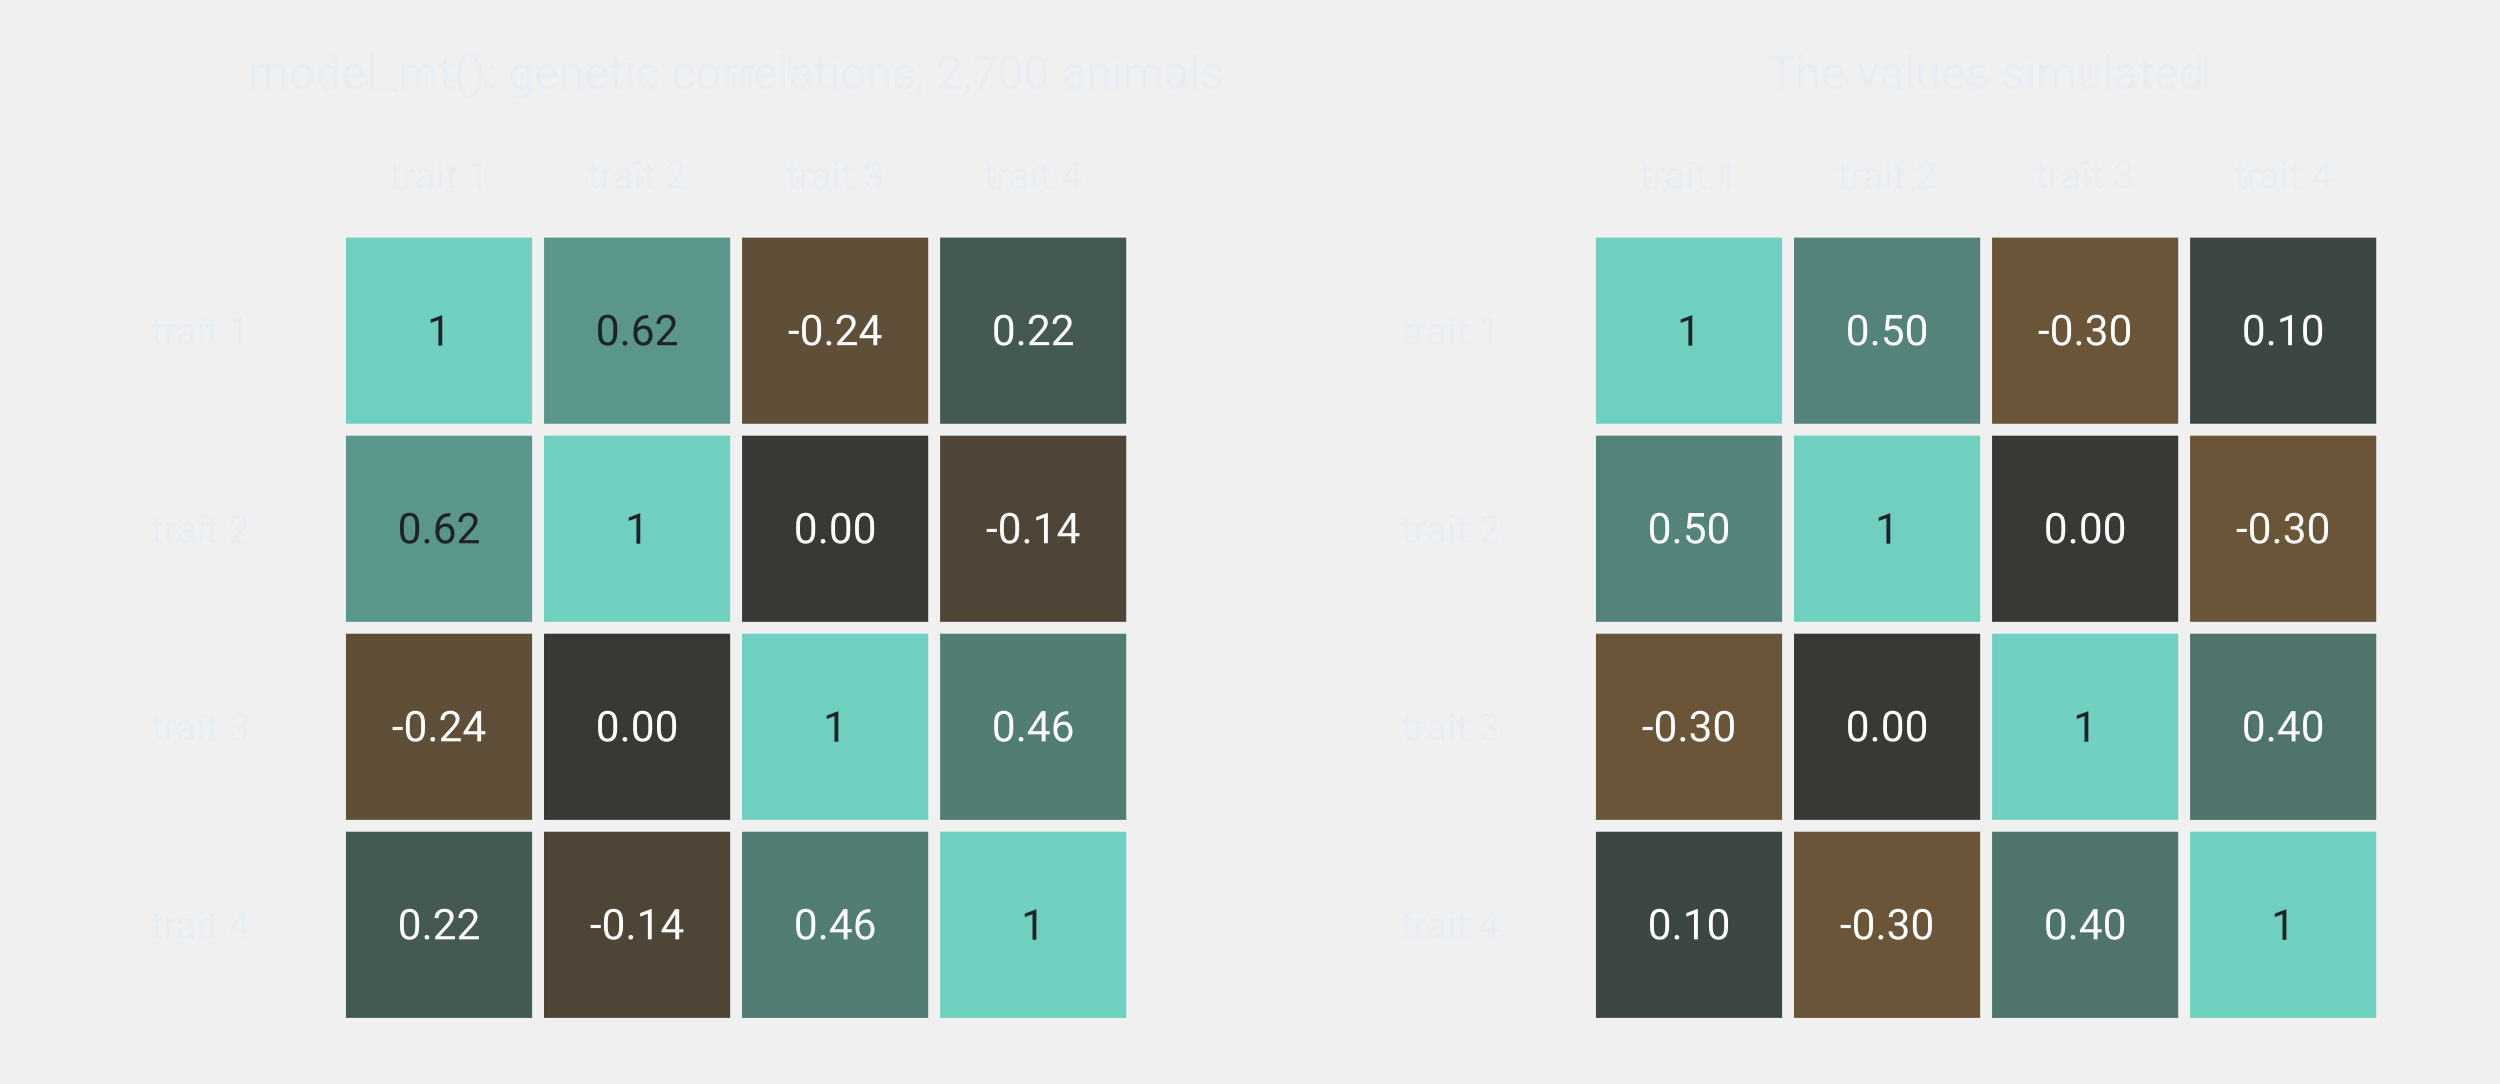
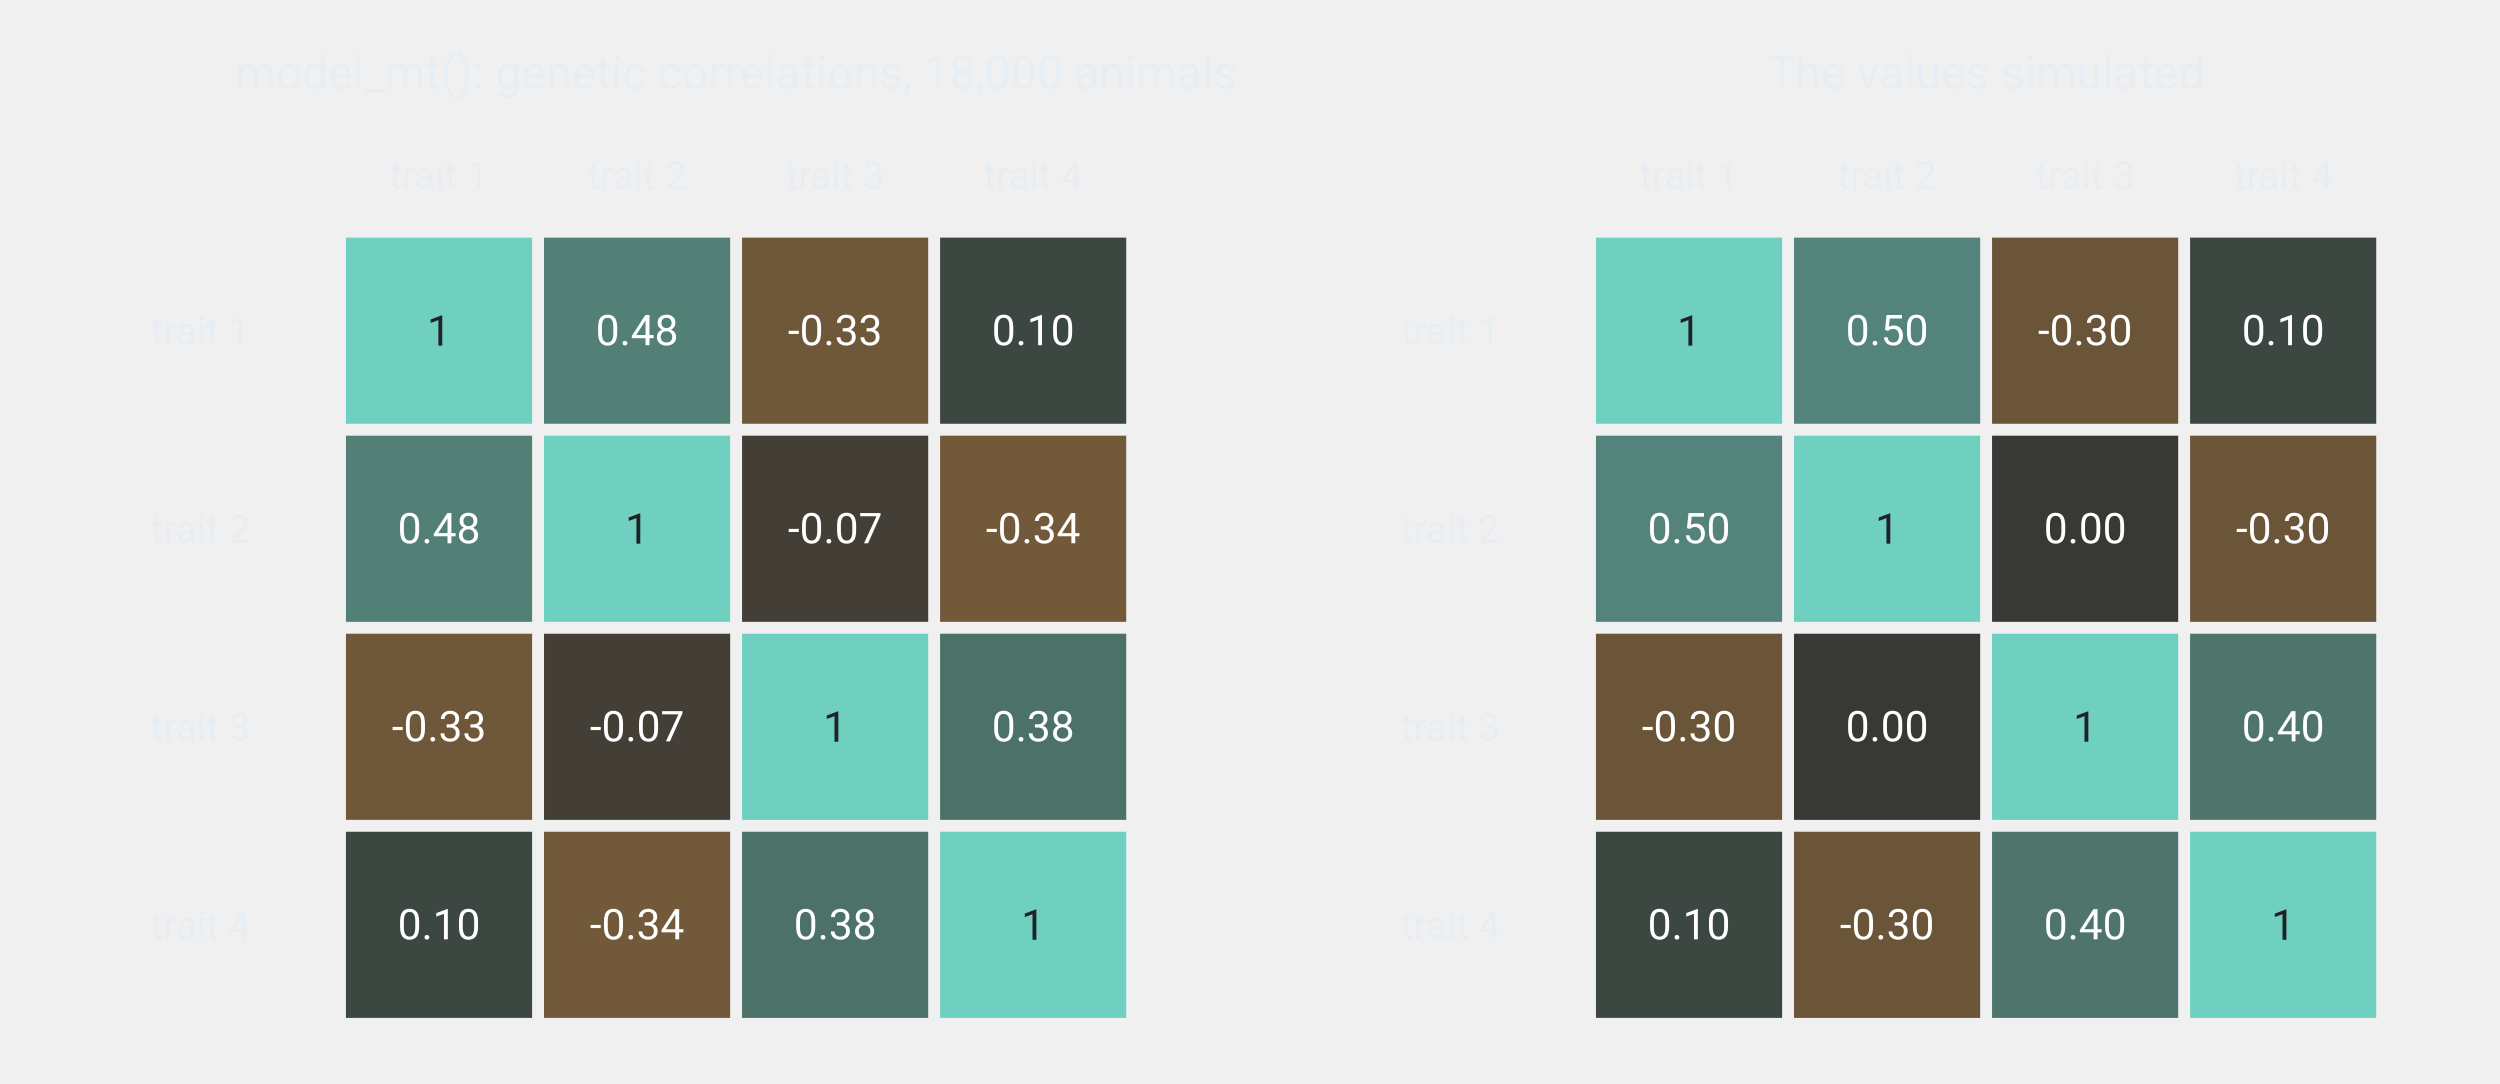
<svg xmlns="http://www.w3.org/2000/svg" width="648pt" height="280.8pt" viewBox="0 0 648 280.8" font-family="Roboto, &quot;Helvetica Neue&quot;, Arial, sans-serif">
  <style>text { white-space: pre; }</style>
  <defs>
    <clipPath id="c1">
      <rect x="0" y="0" width="324" height="280.8" />
    </clipPath>
    <clipPath id="c2">
      <rect x="64.8" y="51.84" width="252" height="221.76" />
    </clipPath>
    <clipPath id="c3">
      <rect x="388.8" y="51.84" width="252" height="221.76" />
    </clipPath>
    <clipPath id="c4">
      <rect x="324" y="0" width="324" height="280.8" />
    </clipPath>
  </defs>
  <g clip-path="url(#c2)">
    <path fill="#6fd0c0" d="M89.67 61.59h48.25v48.25h-48.25Z" />
    <text fill="#1f2328" font-size="11" x="113.8" y="89.59" text-anchor="middle">1</text>
-     <path fill="#5a968b" d="M141.01 61.59h48.25v48.25h-48.25Z" />
-     <text fill="#1f2328" font-size="11" x="165.13" y="89.48" text-anchor="middle">0.62</text>
-     <path fill="#604f38" d="M192.34 61.59h48.25v48.25h-48.25Z" />
-     <text fill="#ffffff" font-size="11" x="216.47" y="89.48" text-anchor="middle">-0.24</text>
-     <path fill="#445953" d="M243.67 61.59h48.25v48.25h-48.25Z" />
-     <text fill="#ffffff" font-size="11" x="267.8" y="89.48" text-anchor="middle">0.22</text>
-     <path fill="#5a968b" d="M89.67 112.93h48.25v48.25h-48.25Z" />
-     <text fill="#1f2328" font-size="11" x="113.8" y="140.82" text-anchor="middle">0.62</text>
+     <path fill="#528077" d="M141.01 61.59h48.25v48.25h-48.25Z" />
+     <text fill="#ffffff" font-size="11" x="165.13" y="89.48" text-anchor="middle">0.48</text>
+     <path fill="#6f583a" d="M192.34 61.59h48.25v48.25h-48.25Z" />
+     <text fill="#ffffff" font-size="11" x="216.47" y="89.48" text-anchor="middle">-0.33</text>
+     <path fill="#3d4742" d="M243.67 61.59h48.25v48.25h-48.25Z" />
+     <text fill="#ffffff" font-size="11" x="267.8" y="89.48" text-anchor="middle">0.10</text>
+     <path fill="#528077" d="M89.67 112.93h48.25v48.25h-48.25Z" />
+     <text fill="#ffffff" font-size="11" x="113.8" y="140.82" text-anchor="middle">0.48</text>
    <path fill="#6fd0c0" d="M141.01 112.93h48.25v48.25h-48.25Z" />
    <text fill="#1f2328" font-size="11" x="165.13" y="140.92" text-anchor="middle">1</text>
-     <path fill="#383835" d="M192.34 112.93h48.25v48.25h-48.25Z" />
-     <text fill="#ffffff" font-size="11" x="216.47" y="140.82" text-anchor="middle">0.00</text>
-     <path fill="#4f4537" d="M243.67 112.93h48.25v48.25h-48.25Z" />
-     <text fill="#ffffff" font-size="11" x="267.8" y="140.82" text-anchor="middle">-0.14</text>
-     <path fill="#604f38" d="M89.67 164.26h48.25v48.25h-48.25Z" />
-     <text fill="#ffffff" font-size="11" x="113.8" y="192.15" text-anchor="middle">-0.24</text>
-     <path fill="#383835" d="M141.01 164.26h48.25v48.25h-48.25Z" />
-     <text fill="#ffffff" font-size="11" x="165.13" y="192.15" text-anchor="middle">0.00</text>
+     <path fill="#433e36" d="M192.34 112.93h48.25v48.25h-48.25Z" />
+     <text fill="#ffffff" font-size="11" x="216.47" y="140.82" text-anchor="middle">-0.07</text>
+     <path fill="#71593a" d="M243.67 112.93h48.25v48.25h-48.25Z" />
+     <text fill="#ffffff" font-size="11" x="267.8" y="140.82" text-anchor="middle">-0.34</text>
+     <path fill="#6f583a" d="M89.67 164.26h48.25v48.25h-48.25Z" />
+     <text fill="#ffffff" font-size="11" x="113.8" y="192.15" text-anchor="middle">-0.33</text>
+     <path fill="#433e36" d="M141.01 164.26h48.25v48.25h-48.25Z" />
+     <text fill="#ffffff" font-size="11" x="165.13" y="192.15" text-anchor="middle">-0.07</text>
    <path fill="#6fd0c0" d="M192.34 164.26h48.25v48.25h-48.25Z" />
    <text fill="#1f2328" font-size="11" x="216.47" y="192.25" text-anchor="middle">1</text>
-     <path fill="#517d74" d="M243.67 164.26h48.25v48.25h-48.25Z" />
-     <text fill="#ffffff" font-size="11" x="267.8" y="192.15" text-anchor="middle">0.46</text>
-     <path fill="#445953" d="M89.67 215.59h48.25v48.25h-48.25Z" />
-     <text fill="#ffffff" font-size="11" x="113.8" y="243.48" text-anchor="middle">0.22</text>
-     <path fill="#4f4537" d="M141.01 215.59h48.25v48.25h-48.25Z" />
-     <text fill="#ffffff" font-size="11" x="165.13" y="243.48" text-anchor="middle">-0.14</text>
-     <path fill="#517d74" d="M192.34 215.59h48.25v48.25h-48.25Z" />
-     <text fill="#ffffff" font-size="11" x="216.47" y="243.48" text-anchor="middle">0.46</text>
+     <path fill="#4c7169" d="M243.67 164.26h48.25v48.25h-48.25Z" />
+     <text fill="#ffffff" font-size="11" x="267.8" y="192.15" text-anchor="middle">0.38</text>
+     <path fill="#3d4742" d="M89.67 215.59h48.25v48.25h-48.25Z" />
+     <text fill="#ffffff" font-size="11" x="113.8" y="243.48" text-anchor="middle">0.10</text>
+     <path fill="#71593a" d="M141.01 215.59h48.25v48.25h-48.25Z" />
+     <text fill="#ffffff" font-size="11" x="165.13" y="243.48" text-anchor="middle">-0.34</text>
+     <path fill="#4c7169" d="M192.34 215.59h48.25v48.25h-48.25Z" />
+     <text fill="#ffffff" font-size="11" x="216.47" y="243.48" text-anchor="middle">0.38</text>
    <path fill="#6fd0c0" d="M243.67 215.59h48.25v48.25h-48.25Z" />
    <text fill="#1f2328" font-size="11" x="267.8" y="243.59" text-anchor="middle">1</text>
  </g>
  <g fill="#e6edf3" font-size="10">
    <text x="113.8" y="48.96" text-anchor="middle">trait 1</text>
    <text x="165.13" y="48.96" text-anchor="middle">trait 2</text>
    <text x="216.47" y="48.96" text-anchor="middle">trait 3</text>
    <text x="267.8" y="48.96" text-anchor="middle">trait 4</text>
    <text x="64.8" y="243.31" text-anchor="end">trait 4</text>
    <text x="64.8" y="191.98" text-anchor="end">trait 3</text>
    <text x="64.8" y="140.64" text-anchor="end">trait 2</text>
    <text x="64.8" y="89.31" text-anchor="end">trait 1</text>
  </g>
  <g clip-path="url(#c1)">
-     <text fill="#e6edf3" font-size="12" x="190.8" y="23.04" text-anchor="middle">model_mt(): genetic correlations, 2,700 animals</text>
+     <text fill="#e6edf3" font-size="12" x="190.8" y="23.04" text-anchor="middle">model_mt(): genetic correlations, 18,000 animals</text>
  </g>
  <g clip-path="url(#c3)">
    <path fill="#6fd0c0" d="M413.67 61.59h48.25v48.25h-48.25Z" />
    <text fill="#1f2328" font-size="11" x="437.8" y="89.59" text-anchor="middle">1</text>
    <path fill="#53837a" d="M465.01 61.59h48.25v48.25h-48.25Z" />
    <text fill="#ffffff" font-size="11" x="489.13" y="89.48" text-anchor="middle">0.50</text>
    <path fill="#6a5539" d="M516.34 61.59h48.25v48.25h-48.25Z" />
    <text fill="#ffffff" font-size="11" x="540.47" y="89.48" text-anchor="middle">-0.30</text>
    <path fill="#3d4742" d="M567.67 61.59h48.25v48.25h-48.25Z" />
    <text fill="#ffffff" font-size="11" x="591.8" y="89.48" text-anchor="middle">0.10</text>
    <path fill="#53837a" d="M413.67 112.93h48.25v48.25h-48.25Z" />
    <text fill="#ffffff" font-size="11" x="437.8" y="140.82" text-anchor="middle">0.50</text>
    <path fill="#6fd0c0" d="M465.01 112.93h48.25v48.25h-48.25Z" />
    <text fill="#1f2328" font-size="11" x="489.13" y="140.92" text-anchor="middle">1</text>
    <path fill="#383835" d="M516.34 112.93h48.25v48.25h-48.25Z" />
    <text fill="#ffffff" font-size="11" x="540.47" y="140.82" text-anchor="middle">0.00</text>
    <path fill="#6a5539" d="M567.67 112.93h48.25v48.25h-48.25Z" />
    <text fill="#ffffff" font-size="11" x="591.8" y="140.82" text-anchor="middle">-0.30</text>
    <path fill="#6a5539" d="M413.67 164.26h48.25v48.25h-48.25Z" />
    <text fill="#ffffff" font-size="11" x="437.8" y="192.15" text-anchor="middle">-0.30</text>
    <path fill="#383835" d="M465.01 164.26h48.25v48.25h-48.25Z" />
    <text fill="#ffffff" font-size="11" x="489.13" y="192.15" text-anchor="middle">0.00</text>
    <path fill="#6fd0c0" d="M516.34 164.26h48.25v48.25h-48.25Z" />
    <text fill="#1f2328" font-size="11" x="540.47" y="192.25" text-anchor="middle">1</text>
    <path fill="#4e746c" d="M567.67 164.26h48.25v48.25h-48.25Z" />
    <text fill="#ffffff" font-size="11" x="591.8" y="192.15" text-anchor="middle">0.40</text>
    <path fill="#3d4742" d="M413.67 215.59h48.25v48.25h-48.25Z" />
    <text fill="#ffffff" font-size="11" x="437.8" y="243.48" text-anchor="middle">0.10</text>
    <path fill="#6a5539" d="M465.01 215.59h48.25v48.25h-48.25Z" />
    <text fill="#ffffff" font-size="11" x="489.13" y="243.48" text-anchor="middle">-0.30</text>
    <path fill="#4e746c" d="M516.34 215.59h48.25v48.25h-48.25Z" />
    <text fill="#ffffff" font-size="11" x="540.47" y="243.48" text-anchor="middle">0.40</text>
    <path fill="#6fd0c0" d="M567.67 215.59h48.25v48.25h-48.25Z" />
    <text fill="#1f2328" font-size="11" x="591.8" y="243.59" text-anchor="middle">1</text>
  </g>
  <g fill="#e6edf3" font-size="10">
    <text x="437.8" y="48.96" text-anchor="middle">trait 1</text>
    <text x="489.13" y="48.96" text-anchor="middle">trait 2</text>
    <text x="540.47" y="48.96" text-anchor="middle">trait 3</text>
    <text x="591.8" y="48.96" text-anchor="middle">trait 4</text>
    <text x="388.8" y="243.31" text-anchor="end">trait 4</text>
    <text x="388.8" y="191.98" text-anchor="end">trait 3</text>
    <text x="388.8" y="140.64" text-anchor="end">trait 2</text>
    <text x="388.8" y="89.31" text-anchor="end">trait 1</text>
  </g>
  <g clip-path="url(#c4)">
    <text fill="#e6edf3" font-size="12" x="514.8" y="23.04" text-anchor="middle">The values simulated</text>
  </g>
</svg>
